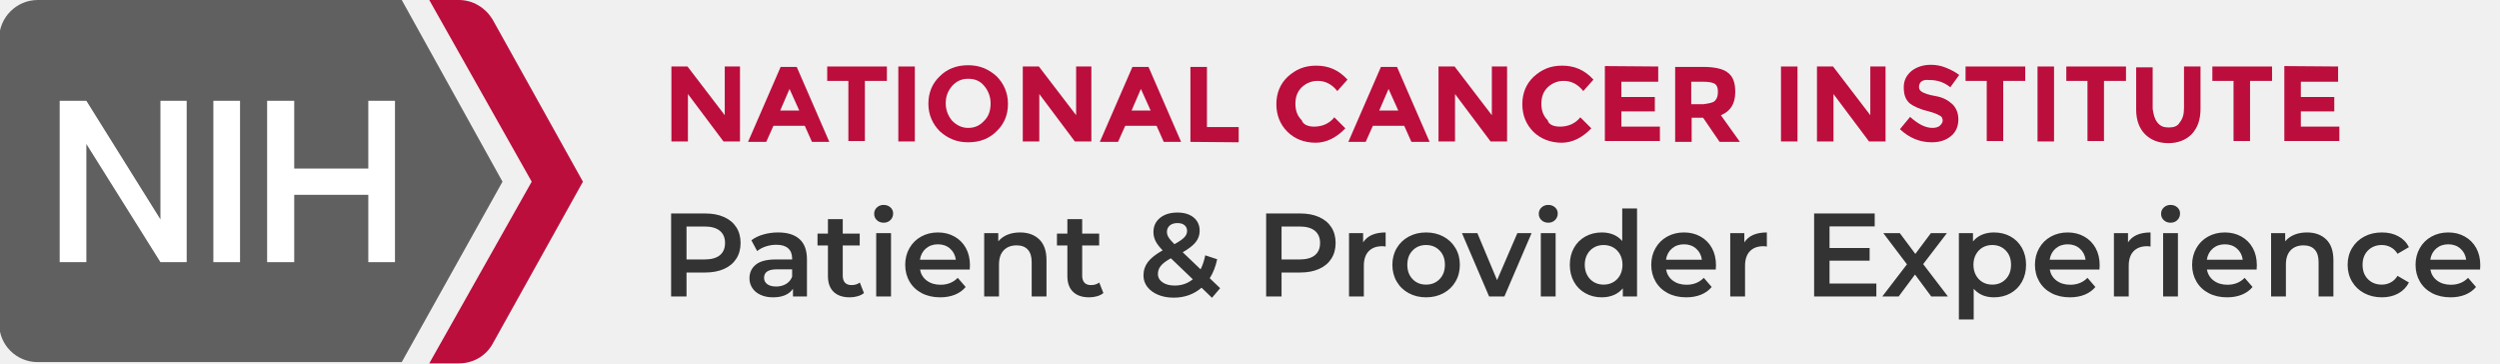
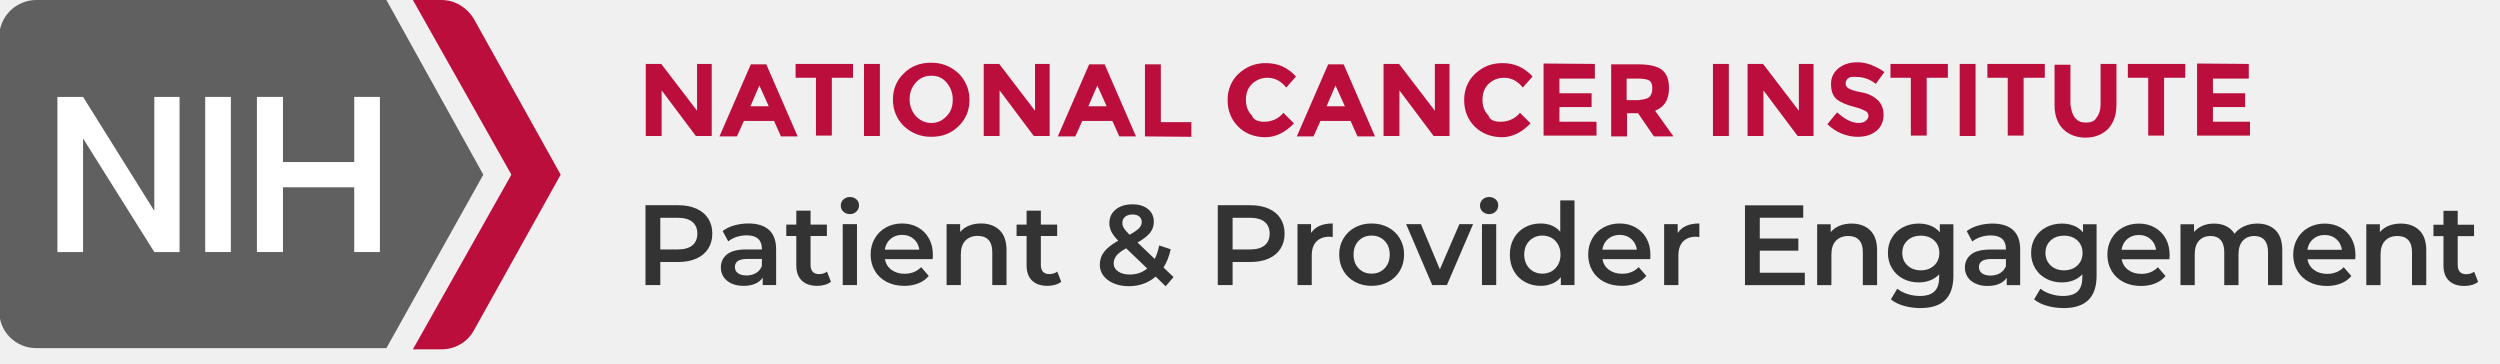
- <svg xmlns="http://www.w3.org/2000/svg" enable-background="new 0 235.2 1022.1 85.8" viewBox="0 235.2 590.308 85.8">
+ <svg xmlns="http://www.w3.org/2000/svg" enable-background="new 0 235.2 1022.1 85.8" viewBox="0 235.2 614 89.243">
  <path d="m118.7 278.1-23.8-42.9h-86c-5 0-9.1 4.1-9.1 9.1v67.3c0 5.1 4.1 9.1 9.1 9.1h86z" fill="#606060" />
  <path d="m116.3 239.7c-1.7-2.7-4.6-4.5-7.9-4.5h-7l24.2 42.9-24.2 42.9h7c3.3 0 6.3-1.7 7.9-4.5l21.4-38.4z" fill="#bb0e3d" />
  <path d="m50.4 259h6.3v38.1h-6.3z" fill="#fff" />
  <path d="m37.9 259v28l-17.5-28h-6.3v38.1h6.3v-27.9l17.5 27.9h6.2v-38.1z" fill="#fff" />
  <path d="m87 259v16h-17.5v-16h-6.4v38.1h6.4v-15.9h17.5v15.9h6.3v-38.1z" fill="#fff" />
  <g fill="#bb0e3d">
    <path d="m170.9 250.9h3.9v17.7h-3.9l-8.4-11.2v11.2h-3.9v-17.7h3.8l8.8 11.5v-11.5z" />
    <path d="m191.8 268.7-1.7-3.8h-7.4l-1.7 3.8h-4.3l7.7-17.7h3.8l7.7 17.7zm-5.3-12.5-2.2 5.1h4.5z" />
    <path d="m204.3 254.3v14.2h-3.9v-14.2h-5v-3.4h14.1v3.4z" />
    <path d="m212.2 250.9h3.9v17.7h-3.9z" />
    <path d="m235.4 266.2c-1.7 1.7-3.9 2.6-6.7 2.6-2.7 0-4.8-.9-6.7-2.6-1.7-1.7-2.7-3.9-2.7-6.5s.9-4.8 2.7-6.5c1.7-1.7 3.9-2.6 6.7-2.6 2.7 0 4.8.9 6.7 2.6 1.7 1.7 2.7 3.9 2.7 6.5 0 2.5-.8 4.7-2.7 6.5zm-1.4-6.6c0-1.5-.5-2.9-1.5-4.1s-2.2-1.7-3.8-1.7c-1.5 0-2.7.5-3.8 1.7-1 1.2-1.5 2.4-1.5 4.1 0 1.5.5 2.9 1.5 4.1 1 1 2.2 1.7 3.8 1.7 1.5 0 2.7-.5 3.8-1.7 1-1 1.5-2.3 1.5-4.1z" />
    <path d="m253.9 250.9h3.9v17.7h-3.9l-8.4-11.2v11.2h-3.9v-17.7h3.8l8.8 11.5v-11.5z" />
    <path d="m274.9 268.7-1.7-3.8h-7.4l-1.7 3.8h-4.3l7.7-17.7h3.8l7.7 17.7zm-5.4-12.5-2.2 5.1h4.5z" />
    <path d="m281.2 268.7v-17.7h3.9v14.2h7.5v3.6z" />
    <path d="m310.4 265.1c1.9 0 3.6-.7 4.8-2.2l2.6 2.6c-2.1 2.2-4.5 3.4-7 3.4-2.7 0-5-.9-6.7-2.6s-2.6-3.9-2.6-6.5.9-4.8 2.7-6.5c1.9-1.7 3.9-2.6 6.7-2.6 2.9 0 5.3 1 7.4 3.3l-2.4 2.7c-1.2-1.5-2.7-2.4-4.6-2.4-1.5 0-2.7.5-3.8 1.5-1 1-1.5 2.2-1.5 3.9s.5 2.9 1.5 3.9c.3 1 1.5 1.5 2.9 1.5z" />
    <path d="m333.4 268.7-1.7-3.8h-7.4l-1.7 3.8h-4.1l7.7-17.7h3.8l7.7 17.7zm-5.4-12.5-2.2 5.1h4.5z" />
    <path d="m352.1 250.9h3.9v17.7h-3.9l-8.4-11.2v11.2h-3.9v-17.7h3.8l8.8 11.5v-11.5z" />
    <path d="m368.5 265.1c1.9 0 3.6-.7 4.8-2.2l2.6 2.6c-2.1 2.2-4.5 3.4-7 3.4-2.6 0-5-.9-6.7-2.6s-2.6-3.9-2.6-6.5.9-4.8 2.7-6.5c1.9-1.7 3.9-2.6 6.7-2.6 2.9 0 5.3 1 7.4 3.3l-2.4 2.7c-1.2-1.5-2.7-2.4-4.6-2.4-1.5 0-2.7.5-3.8 1.5-1 1-1.5 2.2-1.5 3.9s.5 2.9 1.5 3.9c.2 1 1.4 1.5 2.9 1.5z" />
    <path d="m391.7 250.9v3.6h-8.7v3.6h7.9v3.4h-7.9v3.6h9.1v3.4h-13v-17.7z" />
    <path d="m409.9 256.9c0 2.9-1.2 4.6-3.4 5.5l4.5 6.3h-4.8l-3.9-5.7h-2.7v5.7h-3.9v-17.7h6.7c2.7 0 4.8.5 5.8 1.4 1.2.9 1.7 2.4 1.7 4.5zm-4.8 2.1c.5-.5.7-1.2.7-2.1 0-1-.2-1.5-.7-1.9-.5-.3-1.4-.5-2.7-.5h-2.9v5.3h2.9c1.3-.2 2.2-.3 2.7-.8z" />
    <path d="m420.7 250.9h3.9v17.7h-3.9z" />
    <path d="m441.5 250.9h3.9v17.7h-3.9l-8.4-11.2v11.2h-3.9v-17.7h3.8l8.8 11.5v-11.5z" />
    <path d="m453.8 254.5c-.3.3-.5.7-.5 1.2s.2.9.7 1.2 1.5.7 3.3 1c1.7.3 2.9 1 3.9 1.9.9.9 1.4 2.1 1.4 3.6s-.5 2.9-1.7 3.9-2.7 1.5-4.6 1.5c-2.7 0-5.3-1-7.5-3.1l2.4-2.9c1.9 1.7 3.6 2.6 5.3 2.6.7 0 1.4-.2 1.7-.5s.7-.7.7-1.2-.2-1-.7-1.2c-.5-.3-1.4-.7-2.6-1-2.1-.5-3.6-1.2-4.5-1.9-1-.9-1.4-2.1-1.4-3.8s.7-2.9 1.9-3.9c1.2-.9 2.7-1.4 4.5-1.4 1.2 0 2.4.2 3.6.7s2.2 1 3.1 1.7l-2.1 2.9c-1.5-1.2-3.1-1.7-4.8-1.7-1.1-.1-1.6 0-2.1.4z" />
    <path d="m473.2 254.3v14.2h-3.9v-14.2h-5v-3.4h14.1v3.4z" />
    <path d="m481.3 250.9h3.9v17.7h-3.9z" />
    <path d="m497 254.3v14.2h-3.9v-14.2h-5v-3.4h14.1v3.4z" />
    <path d="m509.6 264.1c.7.9 1.5 1.2 2.7 1.2s2.1-.3 2.6-1.2c.7-.9 1-1.9 1-3.4v-9.8h3.9v10c0 2.6-.7 4.5-2.1 6-1.4 1.4-3.3 2.1-5.5 2.1s-4.1-.7-5.5-2.1-2.1-3.4-2.1-5.8v-10h3.9v9.8c.2 1.3.4 2.3 1.1 3.2z" />
    <path d="m531.5 254.3v14.2h-3.9v-14.2h-5v-3.4h14.1v3.4z" />
    <path d="m552.3 250.9v3.6h-8.8v3.6h7.9v3.4h-7.9v3.6h9.1v3.4h-13v-17.7z" />
  </g>
  <path d="m156.5 284h1063v60.5h-1063z" fill="none" />
-   <path d="m166.599 285.605c1.693 0 3.17.28 4.43.84s2.227 1.363 2.9 2.41 1.01 2.287 1.01 3.72c0 1.42-.337 2.657-1.01 3.71s-1.64 1.86-2.9 2.42-2.737.84-4.43.84h-4.43v5.66h-3.64v-19.6zm-.17 10.86c1.587 0 2.79-.333 3.61-1 .82-.673 1.23-1.637 1.23-2.89 0-1.247-.41-2.207-1.23-2.88s-2.023-1.01-3.61-1.01h-4.26v7.78zm17.388-6.38c2.2 0 3.883.527 5.05 1.58 1.166 1.053 1.75 2.647 1.75 4.78v8.76h-3.3v-1.82c-.434.653-1.047 1.153-1.84 1.5-.794.347-1.75.52-2.87.52s-2.1-.193-2.94-.58c-.84-.38-1.487-.91-1.94-1.59-.46-.687-.69-1.457-.69-2.31 0-1.347.5-2.427 1.5-3.24s2.573-1.22 4.72-1.22h3.86v-.22c0-1.047-.314-1.85-.94-2.41-.62-.56-1.547-.84-2.78-.84-.84 0-1.667.13-2.48.39-.814.267-1.5.633-2.06 1.1l-1.37-2.55c.786-.6 1.73-1.057 2.83-1.37 1.1-.32 2.266-.48 3.5-.48zm-.48 12.77c.88 0 1.66-.2 2.34-.6.68-.407 1.16-.983 1.44-1.73v-1.73h-3.61c-2.014 0-3.02.663-3.02 1.99 0 .633.25 1.137.75 1.51.506.373 1.206.56 2.1.56zm19.765-.95.98 2.49c-.406.333-.903.583-1.49.75-.593.173-1.216.26-1.87.26-1.64 0-2.906-.43-3.8-1.29-.9-.86-1.35-2.11-1.35-3.75v-7.2h-2.46v-2.8h2.46v-3.42h3.5v3.42h4.01v2.8h-4.01v7.11c0 .727.177 1.283.53 1.67.36.38.874.57 1.54.57.787 0 1.44-.203 1.96-.61zm3.872 3.3v-14.95h3.5v14.95zm1.76-17.42c-.633 0-1.167-.2-1.6-.6-.427-.4-.64-.9-.64-1.5 0-.593.213-1.09.64-1.49.433-.407.967-.61 1.6-.61s1.167.193 1.6.58c.427.38.64.86.64 1.44 0 .613-.21 1.13-.63 1.55s-.957.63-1.61.63zm20.382 10.03c0 .24-.017.583-.05 1.03h-11.74c.207 1.107.743 1.98 1.61 2.62.873.647 1.953.97 3.24.97 1.64 0 2.993-.543 4.06-1.63l1.87 2.16c-.667.8-1.513 1.407-2.54 1.82s-2.187.62-3.48.62c-1.64 0-3.087-.327-4.34-.98-1.247-.653-2.21-1.563-2.89-2.73-.687-1.167-1.03-2.49-1.03-3.97 0-1.453.333-2.763 1-3.93.66-1.167 1.58-2.077 2.76-2.73 1.173-.653 2.497-.98 3.97-.98 1.46 0 2.763.323 3.91.97 1.147.64 2.043 1.543 2.69 2.71.64 1.167.96 2.517.96 4.05zm-7.56-4.93c-1.12 0-2.067.33-2.84.99-.773.667-1.243 1.55-1.41 2.65h8.48c-.147-1.08-.603-1.957-1.37-2.63s-1.72-1.01-2.86-1.01zm19.406-2.8c1.886 0 3.4.55 4.54 1.65 1.133 1.1 1.7 2.733 1.7 4.9v8.57h-3.5v-8.12c0-1.307-.307-2.29-.92-2.95-.614-.667-1.49-1-2.63-1-1.287 0-2.304.387-3.05 1.16-.747.78-1.12 1.897-1.12 3.35v7.56h-3.5v-14.95h3.33v1.93c.58-.693 1.306-1.217 2.18-1.57.88-.353 1.87-.53 2.97-.53zm18.699 11.82.98 2.49c-.406.333-.903.583-1.49.75-.593.173-1.216.26-1.87.26-1.64 0-2.906-.43-3.8-1.29-.9-.86-1.35-2.11-1.35-3.75v-7.2h-2.46v-2.8h2.46v-3.42h3.5v3.42h4.01v2.8h-4.01v7.11c0 .727.177 1.283.53 1.67.36.38.874.57 1.54.57.787 0 1.44-.203 1.96-.61zm28.56 1.34-1.93 2.27-2.46-2.38c-1.833 1.567-4.027 2.35-6.58 2.35-1.367 0-2.59-.223-3.67-.67s-1.93-1.067-2.55-1.86c-.613-.793-.92-1.697-.92-2.71 0-1.213.353-2.28 1.06-3.2.713-.927 1.87-1.837 3.47-2.73-.78-.787-1.34-1.52-1.68-2.2-.333-.68-.5-1.383-.5-2.11 0-1.387.517-2.503 1.55-3.35 1.04-.847 2.417-1.27 4.13-1.27 1.587 0 2.857.387 3.81 1.16s1.43 1.823 1.43 3.15c0 1.007-.313 1.903-.94 2.69-.627.78-1.647 1.573-3.06 2.38l4.22 4.03c.467-.913.833-2.017 1.1-3.31l2.82.93c-.373 1.733-.96 3.227-1.76 4.48zm-10.08-15.37c-.76 0-1.367.19-1.82.57-.447.387-.67.887-.67 1.5 0 .447.123.87.37 1.27.24.407.707.953 1.4 1.64 1.12-.613 1.897-1.15 2.33-1.61.44-.453.66-.953.66-1.5 0-.573-.2-1.03-.6-1.37-.4-.333-.957-.5-1.67-.5zm-.64 14.75c1.627 0 3.047-.493 4.26-1.48l-5.18-4.96c-1.12.62-1.91 1.213-2.37 1.78-.46.573-.69 1.213-.69 1.92 0 .82.367 1.483 1.1 1.99.727.5 1.687.75 2.88.75zm29.655-17.02c1.694 0 3.17.28 4.43.84s2.227 1.363 2.9 2.41c.674 1.047 1.01 2.287 1.01 3.72 0 1.42-.336 2.657-1.01 3.71-.673 1.053-1.64 1.86-2.9 2.42s-2.736.84-4.43.84h-4.43v5.66h-3.64v-19.6zm-.17 10.86c1.587 0 2.79-.333 3.61-1 .82-.673 1.23-1.637 1.23-2.89 0-1.247-.41-2.207-1.23-2.88s-2.023-1.01-3.61-1.01h-4.26v7.78zm15.008-4.03c1.007-1.567 2.78-2.35 5.32-2.35v3.33c-.3-.053-.57-.08-.81-.08-1.367 0-2.433.397-3.2 1.19-.76.793-1.14 1.937-1.14 3.43v7.25h-3.5v-14.95h3.33zm14.87 12.97c-1.513 0-2.877-.327-4.09-.98s-2.16-1.563-2.84-2.73c-.687-1.167-1.03-2.49-1.03-3.97 0-1.473.343-2.787 1.03-3.94.68-1.16 1.627-2.067 2.84-2.72s2.577-.98 4.09-.98c1.527 0 2.897.327 4.11.98s2.16 1.56 2.84 2.72c.687 1.153 1.03 2.467 1.03 3.94 0 1.48-.343 2.803-1.03 3.97-.68 1.167-1.627 2.077-2.84 2.73s-2.583.98-4.11.98zm0-3c1.287 0 2.35-.43 3.19-1.29s1.26-1.99 1.26-3.39-.42-2.527-1.26-3.38c-.84-.86-1.903-1.29-3.19-1.29-1.293 0-2.353.43-3.18 1.29-.833.853-1.25 1.98-1.25 3.38s.417 2.53 1.25 3.39c.827.86 1.887 1.29 3.18 1.29zm21.56-12.15h3.36l-6.42 14.95h-3.61l-6.41-14.95h3.64l4.65 11.09zm5.543 14.95v-14.95h3.5v14.95zm1.76-17.42c-.633 0-1.166-.2-1.6-.6-.426-.4-.64-.9-.64-1.5 0-.593.214-1.09.64-1.49.434-.407.967-.61 1.6-.61.634 0 1.167.193 1.6.58.427.38.64.86.64 1.44 0 .613-.21 1.13-.63 1.55s-.956.63-1.61.63zm17.472-3.36h3.5v20.78h-3.36v-1.93c-.58.707-1.293 1.237-2.14 1.59-.853.36-1.793.54-2.82.54-1.433 0-2.723-.32-3.87-.96-1.153-.633-2.056-1.533-2.71-2.7-.653-1.167-.98-2.507-.98-4.02 0-1.507.327-2.84.98-4 .654-1.16 1.557-2.057 2.71-2.69 1.147-.633 2.437-.95 3.87-.95.994 0 1.9.167 2.72.5.82.34 1.52.847 2.1 1.52zm-4.4 17.98c.84 0 1.597-.19 2.27-.57.674-.387 1.207-.933 1.6-1.64.394-.713.59-1.537.59-2.47s-.196-1.753-.59-2.46c-.393-.707-.926-1.253-1.6-1.64-.673-.38-1.43-.57-2.27-.57s-1.593.19-2.26.57c-.673.387-1.206.933-1.6 1.64-.393.707-.59 1.527-.59 2.46s.197 1.757.59 2.47c.394.707.927 1.253 1.6 1.64.667.38 1.42.57 2.26.57zm26.546-4.59c0 .24-.017.583-.05 1.03h-11.74c.207 1.107.743 1.98 1.61 2.62.873.647 1.953.97 3.24.97 1.64 0 2.993-.543 4.06-1.63l1.87 2.16c-.667.8-1.513 1.407-2.54 1.82s-2.187.62-3.48.62c-1.64 0-3.087-.327-4.34-.98-1.247-.653-2.21-1.563-2.89-2.73-.687-1.167-1.03-2.49-1.03-3.97 0-1.453.333-2.763 1-3.93.66-1.167 1.58-2.077 2.76-2.73 1.173-.653 2.497-.98 3.97-.98 1.46 0 2.763.323 3.91.97 1.147.64 2.043 1.543 2.69 2.71.64 1.167.96 2.517.96 4.05zm-7.56-4.93c-1.12 0-2.067.33-2.84.99-.773.667-1.243 1.55-1.41 2.65h8.48c-.147-1.08-.603-1.957-1.37-2.63s-1.72-1.01-2.86-1.01zm14.256-.45c1.006-1.567 2.78-2.35 5.32-2.35v3.33c-.3-.053-.57-.08-.81-.08-1.367 0-2.434.397-3.2 1.19-.76.793-1.14 1.937-1.14 3.43v7.25h-3.5v-14.95h3.33zm20.127 9.72h11.06v3.05h-14.7v-19.6h14.31v3.05h-10.67v5.1h9.47v2.99h-9.47zm27.97 3.05h-3.94l-3.84-5.18-3.86 5.18h-3.87l5.83-7.59-5.58-7.36h3.9l3.66 4.9 3.67-4.9h3.78l-5.6 7.31zm10.864-15.12c1.46 0 2.763.317 3.91.95 1.146.633 2.046 1.53 2.7 2.69.653 1.16.98 2.493.98 4 0 1.513-.327 2.853-.98 4.02-.654 1.167-1.554 2.067-2.7 2.7-1.147.64-2.45.96-3.91.96-2.014 0-3.607-.673-4.78-2.02v7.25h-3.5v-20.38h3.33v1.96c.58-.713 1.293-1.247 2.14-1.6.846-.353 1.783-.53 2.81-.53zm-.39 12.32c1.286 0 2.346-.43 3.18-1.29.833-.86 1.25-1.99 1.25-3.39s-.417-2.527-1.25-3.38c-.834-.86-1.894-1.29-3.18-1.29-.84 0-1.597.19-2.27.57-.667.387-1.197.933-1.59 1.64-.394.707-.59 1.527-.59 2.46s.196 1.757.59 2.47c.393.707.923 1.253 1.59 1.64.673.38 1.43.57 2.27.57zm25.367-4.59c0 .24-.016.583-.05 1.03h-11.74c.207 1.107.744 1.98 1.61 2.62.874.647 1.954.97 3.24.97 1.64 0 2.994-.543 4.06-1.63l1.87 2.16c-.666.8-1.513 1.407-2.54 1.82-1.026.413-2.186.62-3.48.62-1.64 0-3.086-.327-4.34-.98-1.246-.653-2.21-1.563-2.89-2.73-.686-1.167-1.03-2.49-1.03-3.97 0-1.453.334-2.763 1-3.93.66-1.167 1.58-2.077 2.76-2.73 1.174-.653 2.497-.98 3.97-.98 1.46 0 2.764.323 3.91.97 1.147.64 2.044 1.543 2.69 2.71.64 1.167.96 2.517.96 4.05zm-7.56-4.93c-1.12 0-2.066.33-2.84.99-.773.667-1.243 1.55-1.41 2.65h8.48c-.146-1.08-.603-1.957-1.37-2.63-.766-.673-1.72-1.01-2.86-1.01zm14.256-.45c1.007-1.567 2.78-2.35 5.32-2.35v3.33c-.3-.053-.57-.08-.81-.08-1.367 0-2.433.397-3.2 1.19-.76.793-1.14 1.937-1.14 3.43v7.25h-3.5v-14.95h3.33zm8.29 12.77v-14.95h3.5v14.95zm1.76-17.42c-.634 0-1.167-.2-1.6-.6-.427-.4-.64-.9-.64-1.5 0-.593.213-1.09.64-1.49.433-.407.966-.61 1.6-.61.633 0 1.166.193 1.6.58.426.38.64.86.64 1.44 0 .613-.21 1.13-.63 1.55s-.957.63-1.61.63zm20.381 10.03c0 .24-.016.583-.05 1.03h-11.74c.207 1.107.744 1.98 1.61 2.62.874.647 1.954.97 3.24.97 1.64 0 2.994-.543 4.06-1.63l1.87 2.16c-.666.8-1.513 1.407-2.54 1.82-1.026.413-2.186.62-3.48.62-1.64 0-3.086-.327-4.34-.98-1.246-.653-2.21-1.563-2.89-2.73-.686-1.167-1.03-2.49-1.03-3.97 0-1.453.334-2.763 1-3.93.66-1.167 1.58-2.077 2.76-2.73 1.174-.653 2.497-.98 3.97-.98 1.46 0 2.764.323 3.91.97 1.147.64 2.044 1.543 2.69 2.71.64 1.167.96 2.517.96 4.05zm-7.56-4.93c-1.12 0-2.066.33-2.84.99-.773.667-1.243 1.55-1.41 2.65h8.48c-.146-1.08-.603-1.957-1.37-2.63-.766-.673-1.72-1.01-2.86-1.01zm19.406-2.8c1.887 0 3.4.55 4.54 1.65 1.134 1.1 1.7 2.733 1.7 4.9v8.57h-3.5v-8.12c0-1.307-.306-2.29-.92-2.95-.613-.667-1.49-1-2.63-1-1.286 0-2.303.387-3.05 1.16-.746.78-1.12 1.897-1.12 3.35v7.56h-3.5v-14.95h3.33v1.93c.58-.693 1.307-1.217 2.18-1.57.88-.353 1.87-.53 2.97-.53zm17.7 15.32c-1.554 0-2.947-.327-4.18-.98-1.227-.653-2.187-1.563-2.88-2.73-.694-1.167-1.04-2.49-1.04-3.97 0-1.473.346-2.787 1.04-3.94.693-1.16 1.65-2.067 2.87-2.72s2.616-.98 4.19-.98c1.473 0 2.763.3 3.87.9 1.113.593 1.95 1.45 2.51 2.57l-2.69 1.57c-.427-.693-.964-1.21-1.61-1.55-.64-.347-1.344-.52-2.11-.52-1.307 0-2.39.423-3.25 1.27-.86.853-1.29 1.987-1.29 3.4 0 1.42.426 2.557 1.28 3.41.846.847 1.933 1.27 3.26 1.27.766 0 1.47-.173 2.11-.52.646-.347 1.183-.863 1.61-1.55l2.69 1.57c-.58 1.12-1.424 1.983-2.53 2.59-1.114.607-2.397.91-3.85.91zm23.234-7.59c0 .24-.017.583-.05 1.03h-11.74c.206 1.107.743 1.98 1.61 2.62.873.647 1.953.97 3.24.97 1.64 0 2.993-.543 4.06-1.63l1.87 2.16c-.667.8-1.514 1.407-2.54 1.82-1.027.413-2.187.62-3.48.62-1.64 0-3.087-.327-4.34-.98-1.247-.653-2.21-1.563-2.89-2.73-.687-1.167-1.03-2.49-1.03-3.97 0-1.453.333-2.763 1-3.93.66-1.167 1.58-2.077 2.76-2.73 1.173-.653 2.496-.98 3.97-.98 1.46 0 2.763.323 3.91.97 1.146.64 2.043 1.543 2.69 2.71.64 1.167.96 2.517.96 4.05zm-7.56-4.93c-1.12 0-2.067.33-2.84.99-.774.667-1.244 1.55-1.41 2.65h8.48c-.147-1.08-.604-1.957-1.37-2.63-.767-.673-1.72-1.01-2.86-1.01z" fill="#333" />
+   <path d="M 166.599 285.605 C 168.292 285.605 169.769 285.885 171.029 286.445 C 172.289 287.005 173.256 287.808 173.929 288.855 C 174.602 289.902 174.939 291.142 174.939 292.575 C 174.939 293.995 174.602 295.232 173.929 296.285 C 173.256 297.338 172.289 298.145 171.029 298.705 C 169.769 299.265 168.292 299.545 166.599 299.545 L 162.169 299.545 L 162.169 305.205 L 158.529 305.205 L 158.529 285.605 L 166.599 285.605 Z M 166.429 296.465 C 168.016 296.465 169.219 296.132 170.039 295.465 C 170.859 294.792 171.269 293.828 171.269 292.575 C 171.269 291.328 170.859 290.368 170.039 289.695 C 169.219 289.022 168.016 288.685 166.429 288.685 L 162.169 288.685 L 162.169 296.465 L 166.429 296.465 Z M 183.817 290.085 C 186.017 290.085 187.7 290.612 188.867 291.665 C 190.033 292.718 190.617 294.312 190.617 296.445 L 190.617 305.205 L 187.317 305.205 L 187.317 303.385 C 186.883 304.038 186.27 304.538 185.477 304.885 C 184.683 305.232 183.727 305.405 182.607 305.405 C 181.487 305.405 180.507 305.212 179.667 304.825 C 178.827 304.445 178.18 303.915 177.727 303.235 C 177.267 302.548 177.037 301.778 177.037 300.925 C 177.037 299.578 177.537 298.498 178.537 297.685 C 179.537 296.872 181.11 296.465 183.257 296.465 L 187.117 296.465 L 187.117 296.245 C 187.117 295.198 186.803 294.395 186.177 293.835 C 185.557 293.275 184.63 292.995 183.397 292.995 C 182.557 292.995 181.73 293.125 180.917 293.385 C 180.103 293.652 179.417 294.018 178.857 294.485 L 177.487 291.935 C 178.273 291.335 179.217 290.878 180.317 290.565 C 181.417 290.245 182.583 290.085 183.817 290.085 Z M 183.337 302.855 C 184.217 302.855 184.997 302.655 185.677 302.255 C 186.357 301.848 186.837 301.272 187.117 300.525 L 187.117 298.795 L 183.507 298.795 C 181.493 298.795 180.487 299.458 180.487 300.785 C 180.487 301.418 180.737 301.922 181.237 302.295 C 181.743 302.668 182.443 302.855 183.337 302.855 Z M 203.102 301.905 L 204.082 304.395 C 203.676 304.728 203.179 304.978 202.592 305.145 C 201.999 305.318 201.376 305.405 200.722 305.405 C 199.082 305.405 197.816 304.975 196.922 304.115 C 196.022 303.255 195.572 302.005 195.572 300.365 L 195.572 293.165 L 193.112 293.165 L 193.112 290.365 L 195.572 290.365 L 195.572 286.945 L 199.072 286.945 L 199.072 290.365 L 203.082 290.365 L 203.082 293.165 L 199.072 293.165 L 199.072 300.275 C 199.072 301.002 199.249 301.558 199.602 301.945 C 199.962 302.325 200.476 302.515 201.142 302.515 C 201.929 302.515 202.582 302.312 203.102 301.905 Z M 206.974 305.205 L 206.974 290.255 L 210.474 290.255 L 210.474 305.205 L 206.974 305.205 Z M 208.734 287.785 C 208.101 287.785 207.567 287.585 207.134 287.185 C 206.707 286.785 206.494 286.285 206.494 285.685 C 206.494 285.092 206.707 284.595 207.134 284.195 C 207.567 283.788 208.101 283.585 208.734 283.585 C 209.367 283.585 209.901 283.778 210.334 284.165 C 210.761 284.545 210.974 285.025 210.974 285.605 C 210.974 286.218 210.764 286.735 210.344 287.155 C 209.924 287.575 209.387 287.785 208.734 287.785 Z M 229.116 297.815 C 229.116 298.055 229.099 298.398 229.066 298.845 L 217.326 298.845 C 217.533 299.952 218.069 300.825 218.936 301.465 C 219.809 302.112 220.889 302.435 222.176 302.435 C 223.816 302.435 225.169 301.892 226.236 300.805 L 228.106 302.965 C 227.439 303.765 226.593 304.372 225.566 304.785 C 224.539 305.198 223.379 305.405 222.086 305.405 C 220.446 305.405 218.999 305.078 217.746 304.425 C 216.499 303.772 215.536 302.862 214.856 301.695 C 214.169 300.528 213.826 299.205 213.826 297.725 C 213.826 296.272 214.159 294.962 214.826 293.795 C 215.486 292.628 216.406 291.718 217.586 291.065 C 218.759 290.412 220.083 290.085 221.556 290.085 C 223.016 290.085 224.319 290.408 225.466 291.055 C 226.613 291.695 227.509 292.598 228.156 293.765 C 228.796 294.932 229.116 296.282 229.116 297.815 Z M 221.556 292.885 C 220.436 292.885 219.489 293.215 218.716 293.875 C 217.943 294.542 217.473 295.425 217.306 296.525 L 225.786 296.525 C 225.639 295.445 225.183 294.568 224.416 293.895 C 223.649 293.222 222.696 292.885 221.556 292.885 Z M 240.962 290.085 C 242.848 290.085 244.362 290.635 245.502 291.735 C 246.635 292.835 247.202 294.468 247.202 296.635 L 247.202 305.205 L 243.702 305.205 L 243.702 297.085 C 243.702 295.778 243.395 294.795 242.782 294.135 C 242.168 293.468 241.292 293.135 240.152 293.135 C 238.865 293.135 237.848 293.522 237.102 294.295 C 236.355 295.075 235.982 296.192 235.982 297.645 L 235.982 305.205 L 232.482 305.205 L 232.482 290.255 L 235.812 290.255 L 235.812 292.185 C 236.392 291.492 237.118 290.968 237.992 290.615 C 238.872 290.262 239.862 290.085 240.962 290.085 Z M 259.661 301.905 L 260.641 304.395 C 260.235 304.728 259.738 304.978 259.151 305.145 C 258.558 305.318 257.935 305.405 257.281 305.405 C 255.641 305.405 254.375 304.975 253.481 304.115 C 252.581 303.255 252.131 302.005 252.131 300.365 L 252.131 293.165 L 249.671 293.165 L 249.671 290.365 L 252.131 290.365 L 252.131 286.945 L 255.631 286.945 L 255.631 290.365 L 259.641 290.365 L 259.641 293.165 L 255.631 293.165 L 255.631 300.275 C 255.631 301.002 255.808 301.558 256.161 301.945 C 256.521 302.325 257.035 302.515 257.701 302.515 C 258.488 302.515 259.141 302.312 259.661 301.905 Z M 288.221 303.245 L 286.291 305.515 L 283.831 303.135 C 281.998 304.702 279.804 305.485 277.251 305.485 C 275.884 305.485 274.661 305.262 273.581 304.815 C 272.501 304.368 271.651 303.748 271.031 302.955 C 270.418 302.162 270.111 301.258 270.111 300.245 C 270.111 299.032 270.464 297.965 271.171 297.045 C 271.884 296.118 273.041 295.208 274.641 294.315 C 273.861 293.528 273.301 292.795 272.961 292.115 C 272.628 291.435 272.461 290.732 272.461 290.005 C 272.461 288.618 272.978 287.502 274.011 286.655 C 275.051 285.808 276.428 285.385 278.141 285.385 C 279.728 285.385 280.998 285.772 281.951 286.545 C 282.904 287.318 283.381 288.368 283.381 289.695 C 283.381 290.702 283.068 291.598 282.441 292.385 C 281.814 293.165 280.794 293.958 279.381 294.765 L 283.601 298.795 C 284.068 297.882 284.434 296.778 284.701 295.485 L 287.521 296.415 C 287.148 298.148 286.561 299.642 285.761 300.895 L 288.221 303.245 Z M 278.141 287.875 C 277.381 287.875 276.774 288.065 276.321 288.445 C 275.874 288.832 275.651 289.332 275.651 289.945 C 275.651 290.392 275.774 290.815 276.021 291.215 C 276.261 291.622 276.728 292.168 277.421 292.855 C 278.541 292.242 279.318 291.705 279.751 291.245 C 280.191 290.792 280.411 290.292 280.411 289.745 C 280.411 289.172 280.211 288.715 279.811 288.375 C 279.411 288.042 278.854 287.875 278.141 287.875 Z M 277.501 302.625 C 279.128 302.625 280.548 302.132 281.761 301.145 L 276.581 296.185 C 275.461 296.805 274.671 297.398 274.211 297.965 C 273.751 298.538 273.521 299.178 273.521 299.885 C 273.521 300.705 273.888 301.368 274.621 301.875 C 275.348 302.375 276.308 302.625 277.501 302.625 Z M 307.156 285.605 C 308.85 285.605 310.326 285.885 311.586 286.445 C 312.846 287.005 313.813 287.808 314.486 288.855 C 315.16 289.902 315.496 291.142 315.496 292.575 C 315.496 293.995 315.16 295.232 314.486 296.285 C 313.813 297.338 312.846 298.145 311.586 298.705 C 310.326 299.265 308.85 299.545 307.156 299.545 L 302.726 299.545 L 302.726 305.205 L 299.086 305.205 L 299.086 285.605 L 307.156 285.605 Z M 306.986 296.465 C 308.573 296.465 309.776 296.132 310.596 295.465 C 311.416 294.792 311.826 293.828 311.826 292.575 C 311.826 291.328 311.416 290.368 310.596 289.695 C 309.776 289.022 308.573 288.685 306.986 288.685 L 302.726 288.685 L 302.726 296.465 L 306.986 296.465 Z M 321.994 292.435 C 323.001 290.868 324.774 290.085 327.314 290.085 L 327.314 293.415 C 327.014 293.362 326.744 293.335 326.504 293.335 C 325.137 293.335 324.071 293.732 323.304 294.525 C 322.544 295.318 322.164 296.462 322.164 297.955 L 322.164 305.205 L 318.664 305.205 L 318.664 290.255 L 321.994 290.255 L 321.994 292.435 Z M 336.864 305.405 C 335.351 305.405 333.987 305.078 332.774 304.425 C 331.561 303.772 330.614 302.862 329.934 301.695 C 329.247 300.528 328.904 299.205 328.904 297.725 C 328.904 296.252 329.247 294.938 329.934 293.785 C 330.614 292.625 331.561 291.718 332.774 291.065 C 333.987 290.412 335.351 290.085 336.864 290.085 C 338.391 290.085 339.761 290.412 340.974 291.065 C 342.187 291.718 343.134 292.625 343.814 293.785 C 344.501 294.938 344.844 296.252 344.844 297.725 C 344.844 299.205 344.501 300.528 343.814 301.695 C 343.134 302.862 342.187 303.772 340.974 304.425 C 339.761 305.078 338.391 305.405 336.864 305.405 Z M 336.864 302.405 C 338.151 302.405 339.214 301.975 340.054 301.115 C 340.894 300.255 341.314 299.125 341.314 297.725 C 341.314 296.325 340.894 295.198 340.054 294.345 C 339.214 293.485 338.151 293.055 336.864 293.055 C 335.571 293.055 334.511 293.485 333.684 294.345 C 332.851 295.198 332.434 296.325 332.434 297.725 C 332.434 299.125 332.851 300.255 333.684 301.115 C 334.511 301.975 335.571 302.405 336.864 302.405 Z M 358.424 290.255 L 361.784 290.255 L 355.364 305.205 L 351.754 305.205 L 345.344 290.255 L 348.984 290.255 L 353.634 301.345 L 358.424 290.255 Z M 363.967 305.205 L 363.967 290.255 L 367.467 290.255 L 367.467 305.205 L 363.967 305.205 Z M 365.727 287.785 C 365.094 287.785 364.561 287.585 364.127 287.185 C 363.701 286.785 363.487 286.285 363.487 285.685 C 363.487 285.092 363.701 284.595 364.127 284.195 C 364.561 283.788 365.094 283.585 365.727 283.585 C 366.361 283.585 366.894 283.778 367.327 284.165 C 367.754 284.545 367.967 285.025 367.967 285.605 C 367.967 286.218 367.757 286.735 367.337 287.155 C 366.917 287.575 366.381 287.785 365.727 287.785 Z M 383.199 284.425 L 386.699 284.425 L 386.699 305.205 L 383.339 305.205 L 383.339 303.275 C 382.759 303.982 382.046 304.512 381.199 304.865 C 380.346 305.225 379.406 305.405 378.379 305.405 C 376.946 305.405 375.656 305.085 374.509 304.445 C 373.356 303.812 372.453 302.912 371.799 301.745 C 371.146 300.578 370.819 299.238 370.819 297.725 C 370.819 296.218 371.146 294.885 371.799 293.725 C 372.453 292.565 373.356 291.668 374.509 291.035 C 375.656 290.402 376.946 290.085 378.379 290.085 C 379.373 290.085 380.279 290.252 381.099 290.585 C 381.919 290.925 382.619 291.432 383.199 292.105 L 383.199 284.425 Z M 378.799 302.405 C 379.639 302.405 380.396 302.215 381.069 301.835 C 381.743 301.448 382.276 300.902 382.669 300.195 C 383.063 299.482 383.259 298.658 383.259 297.725 C 383.259 296.792 383.063 295.972 382.669 295.265 C 382.276 294.558 381.743 294.012 381.069 293.625 C 380.396 293.245 379.639 293.055 378.799 293.055 C 377.959 293.055 377.206 293.245 376.539 293.625 C 375.866 294.012 375.333 294.558 374.939 295.265 C 374.546 295.972 374.349 296.792 374.349 297.725 C 374.349 298.658 374.546 299.482 374.939 300.195 C 375.333 300.902 375.866 301.448 376.539 301.835 C 377.206 302.215 377.959 302.405 378.799 302.405 Z M 405.345 297.815 C 405.345 298.055 405.328 298.398 405.295 298.845 L 393.555 298.845 C 393.762 299.952 394.298 300.825 395.165 301.465 C 396.038 302.112 397.118 302.435 398.405 302.435 C 400.045 302.435 401.398 301.892 402.465 300.805 L 404.335 302.965 C 403.668 303.765 402.822 304.372 401.795 304.785 C 400.768 305.198 399.608 305.405 398.315 305.405 C 396.675 305.405 395.228 305.078 393.975 304.425 C 392.728 303.772 391.765 302.862 391.085 301.695 C 390.398 300.528 390.055 299.205 390.055 297.725 C 390.055 296.272 390.388 294.962 391.055 293.795 C 391.715 292.628 392.635 291.718 393.815 291.065 C 394.988 290.412 396.312 290.085 397.785 290.085 C 399.245 290.085 400.548 290.408 401.695 291.055 C 402.842 291.695 403.738 292.598 404.385 293.765 C 405.025 294.932 405.345 296.282 405.345 297.815 Z M 397.785 292.885 C 396.665 292.885 395.718 293.215 394.945 293.875 C 394.172 294.542 393.702 295.425 393.535 296.525 L 402.015 296.525 C 401.868 295.445 401.412 294.568 400.645 293.895 C 399.878 293.222 398.925 292.885 397.785 292.885 Z M 412.041 292.435 C 413.047 290.868 414.821 290.085 417.361 290.085 L 417.361 293.415 C 417.061 293.362 416.791 293.335 416.551 293.335 C 415.184 293.335 414.117 293.732 413.351 294.525 C 412.591 295.318 412.211 296.462 412.211 297.955 L 412.211 305.205 L 408.711 305.205 L 408.711 290.255 L 412.041 290.255 L 412.041 292.435 Z" fill="#333" />
+   <path d="M 432.203 302.181 L 443.263 302.181 L 443.263 305.231 L 428.563 305.231 L 428.563 285.631 L 442.873 285.631 L 442.873 288.681 L 432.203 288.681 L 432.203 293.781 L 441.673 293.781 L 441.673 296.771 L 432.203 296.771 L 432.203 302.181 ZM 454.773 290.111 C 456.659 290.111 458.173 290.661 459.313 291.761 C 460.446 292.861 461.013 294.494 461.013 296.661 L 461.013 305.231 L 457.513 305.231 L 457.513 297.111 C 457.513 295.804 457.206 294.821 456.593 294.161 C 455.979 293.494 455.103 293.161 453.963 293.161 C 452.676 293.161 451.659 293.548 450.913 294.321 C 450.166 295.101 449.793 296.218 449.793 297.671 L 449.793 305.231 L 446.293 305.231 L 446.293 290.281 L 449.623 290.281 L 449.623 292.211 C 450.203 291.518 450.929 290.994 451.803 290.641 C 452.683 290.288 453.673 290.111 454.773 290.111 ZM 476.412 290.281 L 479.752 290.281 L 479.752 302.961 C 479.752 308.228 477.062 310.861 471.682 310.861 C 470.249 310.861 468.886 310.678 467.592 310.311 C 466.306 309.951 465.242 309.424 464.402 308.731 L 465.972 306.101 C 466.626 306.641 467.452 307.074 468.452 307.401 C 469.452 307.728 470.466 307.891 471.492 307.891 C 473.132 307.891 474.336 307.518 475.102 306.771 C 475.869 306.024 476.252 304.884 476.252 303.351 L 476.252 302.571 C 475.652 303.224 474.922 303.718 474.062 304.051 C 473.202 304.391 472.259 304.561 471.232 304.561 C 469.819 304.561 468.536 304.258 467.382 303.651 C 466.236 303.044 465.332 302.191 464.672 301.091 C 464.006 299.984 463.672 298.724 463.672 297.311 C 463.672 295.891 464.006 294.634 464.672 293.541 C 465.332 292.448 466.236 291.604 467.382 291.011 C 468.536 290.411 469.819 290.111 471.232 290.111 C 472.319 290.111 473.306 290.288 474.192 290.641 C 475.079 290.994 475.819 291.538 476.412 292.271 L 476.412 290.281 Z M 471.772 301.591 C 473.092 301.591 474.179 301.194 475.032 300.401 C 475.879 299.608 476.302 298.578 476.302 297.311 C 476.302 296.058 475.879 295.038 475.032 294.251 C 474.179 293.471 473.092 293.081 471.772 293.081 C 470.426 293.081 469.329 293.471 468.482 294.251 C 467.629 295.038 467.202 296.058 467.202 297.311 C 467.202 298.578 467.629 299.608 468.482 300.401 C 469.329 301.194 470.426 301.591 471.772 301.591 ZM 489.354 290.111 C 491.554 290.111 493.237 290.638 494.404 291.691 C 495.571 292.744 496.154 294.338 496.154 296.471 L 496.154 305.231 L 492.854 305.231 L 492.854 303.411 C 492.421 304.064 491.807 304.564 491.014 304.911 C 490.221 305.258 489.264 305.431 488.144 305.431 C 487.024 305.431 486.044 305.238 485.204 304.851 C 484.364 304.471 483.717 303.941 483.264 303.261 C 482.804 302.574 482.574 301.804 482.574 300.951 C 482.574 299.604 483.074 298.524 484.074 297.711 C 485.074 296.898 486.647 296.491 488.794 296.491 L 492.654 296.491 L 492.654 296.271 C 492.654 295.224 492.341 294.421 491.714 293.861 C 491.094 293.301 490.167 293.021 488.934 293.021 C 488.094 293.021 487.267 293.151 486.454 293.411 C 485.641 293.678 484.954 294.044 484.394 294.511 L 483.024 291.961 C 483.811 291.361 484.754 290.904 485.854 290.591 C 486.954 290.271 488.121 290.111 489.354 290.111 Z M 488.874 302.881 C 489.754 302.881 490.534 302.681 491.214 302.281 C 491.894 301.874 492.374 301.298 492.654 300.551 L 492.654 298.821 L 489.044 298.821 C 487.031 298.821 486.024 299.484 486.024 300.811 C 486.024 301.444 486.274 301.948 486.774 302.321 C 487.281 302.694 487.981 302.881 488.874 302.881 ZM 511.58 290.281 L 514.92 290.281 L 514.92 302.961 C 514.92 308.228 512.23 310.861 506.85 310.861 C 505.416 310.861 504.053 310.678 502.76 310.311 C 501.473 309.951 500.41 309.424 499.57 308.731 L 501.14 306.101 C 501.793 306.641 502.62 307.074 503.62 307.401 C 504.62 307.728 505.633 307.891 506.66 307.891 C 508.3 307.891 509.503 307.518 510.27 306.771 C 511.036 306.024 511.42 304.884 511.42 303.351 L 511.42 302.571 C 510.82 303.224 510.09 303.718 509.23 304.051 C 508.37 304.391 507.426 304.561 506.4 304.561 C 504.986 304.561 503.703 304.258 502.55 303.651 C 501.403 303.044 500.5 302.191 499.84 301.091 C 499.173 299.984 498.84 298.724 498.84 297.311 C 498.84 295.891 499.173 294.634 499.84 293.541 C 500.5 292.448 501.403 291.604 502.55 291.011 C 503.703 290.411 504.986 290.111 506.4 290.111 C 507.486 290.111 508.473 290.288 509.36 290.641 C 510.246 290.994 510.986 291.538 511.58 292.271 L 511.58 290.281 Z M 506.94 301.591 C 508.26 301.591 509.346 301.194 510.2 300.401 C 511.046 299.608 511.47 298.578 511.47 297.311 C 511.47 296.058 511.046 295.038 510.2 294.251 C 509.346 293.471 508.26 293.081 506.94 293.081 C 505.593 293.081 504.496 293.471 503.65 294.251 C 502.796 295.038 502.37 296.058 502.37 297.311 C 502.37 298.578 502.796 299.608 503.65 300.401 C 504.496 301.194 505.593 301.591 506.94 301.591 ZM 532.861 297.841 C 532.861 298.081 532.845 298.424 532.811 298.871 L 521.071 298.871 C 521.278 299.978 521.815 300.851 522.681 301.491 C 523.555 302.138 524.635 302.461 525.921 302.461 C 527.561 302.461 528.915 301.918 529.981 300.831 L 531.851 302.991 C 531.185 303.791 530.338 304.398 529.311 304.811 C 528.285 305.224 527.125 305.431 525.831 305.431 C 524.191 305.431 522.745 305.104 521.491 304.451 C 520.245 303.798 519.281 302.888 518.601 301.721 C 517.915 300.554 517.571 299.231 517.571 297.751 C 517.571 296.298 517.905 294.988 518.571 293.821 C 519.231 292.654 520.151 291.744 521.331 291.091 C 522.505 290.438 523.828 290.111 525.301 290.111 C 526.761 290.111 528.065 290.434 529.211 291.081 C 530.358 291.721 531.255 292.624 531.901 293.791 C 532.541 294.958 532.861 296.308 532.861 297.841 Z M 525.301 292.911 C 524.181 292.911 523.235 293.241 522.461 293.901 C 521.688 294.568 521.218 295.451 521.051 296.551 L 529.531 296.551 C 529.385 295.471 528.928 294.594 528.161 293.921 C 527.395 293.248 526.441 292.911 525.301 292.911 ZM 554.397 290.111 C 556.283 290.111 557.777 290.658 558.877 291.751 C 559.977 292.844 560.527 294.481 560.527 296.661 L 560.527 305.231 L 557.027 305.231 L 557.027 297.111 C 557.027 295.804 556.737 294.821 556.157 294.161 C 555.577 293.494 554.747 293.161 553.667 293.161 C 552.493 293.161 551.55 293.548 550.837 294.321 C 550.13 295.101 549.777 296.208 549.777 297.641 L 549.777 305.231 L 546.277 305.231 L 546.277 297.111 C 546.277 295.804 545.987 294.821 545.407 294.161 C 544.827 293.494 543.997 293.161 542.917 293.161 C 541.723 293.161 540.777 293.544 540.077 294.311 C 539.377 295.078 539.027 296.188 539.027 297.641 L 539.027 305.231 L 535.527 305.231 L 535.527 290.281 L 538.857 290.281 L 538.857 292.181 C 539.417 291.508 540.117 290.994 540.957 290.641 C 541.797 290.288 542.73 290.111 543.757 290.111 C 544.877 290.111 545.87 290.321 546.737 290.741 C 547.603 291.161 548.29 291.781 548.797 292.601 C 549.41 291.821 550.203 291.211 551.177 290.771 C 552.143 290.331 553.217 290.111 554.397 290.111 ZM 578.5 297.841 C 578.5 298.081 578.484 298.424 578.45 298.871 L 566.71 298.871 C 566.917 299.978 567.454 300.851 568.32 301.491 C 569.194 302.138 570.274 302.461 571.56 302.461 C 573.2 302.461 574.554 301.918 575.62 300.831 L 577.49 302.991 C 576.824 303.791 575.977 304.398 574.95 304.811 C 573.924 305.224 572.764 305.431 571.47 305.431 C 569.83 305.431 568.384 305.104 567.13 304.451 C 565.884 303.798 564.92 302.888 564.24 301.721 C 563.554 300.554 563.21 299.231 563.21 297.751 C 563.21 296.298 563.544 294.988 564.21 293.821 C 564.87 292.654 565.79 291.744 566.97 291.091 C 568.144 290.438 569.467 290.111 570.94 290.111 C 572.4 290.111 573.704 290.434 574.85 291.081 C 575.997 291.721 576.894 292.624 577.54 293.791 C 578.18 294.958 578.5 296.308 578.5 297.841 Z M 570.94 292.911 C 569.82 292.911 568.874 293.241 568.1 293.901 C 567.327 294.568 566.857 295.451 566.69 296.551 L 575.17 296.551 C 575.024 295.471 574.567 294.594 573.8 293.921 C 573.034 293.248 572.08 292.911 570.94 292.911 ZM 589.646 290.111 C 591.533 290.111 593.046 290.661 594.186 291.761 C 595.319 292.861 595.886 294.494 595.886 296.661 L 595.886 305.231 L 592.386 305.231 L 592.386 297.111 C 592.386 295.804 592.079 294.821 591.466 294.161 C 590.853 293.494 589.976 293.161 588.836 293.161 C 587.549 293.161 586.533 293.548 585.786 294.321 C 585.039 295.101 584.666 296.218 584.666 297.671 L 584.666 305.231 L 581.166 305.231 L 581.166 290.281 L 584.496 290.281 L 584.496 292.211 C 585.076 291.518 585.803 290.994 586.676 290.641 C 587.556 290.288 588.546 290.111 589.646 290.111 ZM 607.645 301.931 L 608.625 304.421 C 608.219 304.754 607.722 305.004 607.135 305.171 C 606.542 305.344 605.919 305.431 605.265 305.431 C 603.625 305.431 602.359 305.001 601.465 304.141 C 600.565 303.281 600.115 302.031 600.115 300.391 L 600.115 293.191 L 597.655 293.191 L 597.655 290.391 L 600.115 290.391 L 600.115 286.971 L 603.615 286.971 L 603.615 290.391 L 607.625 290.391 L 607.625 293.191 L 603.615 293.191 L 603.615 300.301 C 603.615 301.028 603.792 301.584 604.145 301.971 C 604.505 302.351 605.019 302.541 605.685 302.541 C 606.472 302.541 607.125 302.338 607.645 301.931 Z" transform="matrix(1, 0, 0, 1, 0, 0)" style="fill: rgb(51, 51, 51); white-space: pre;" />
</svg>
